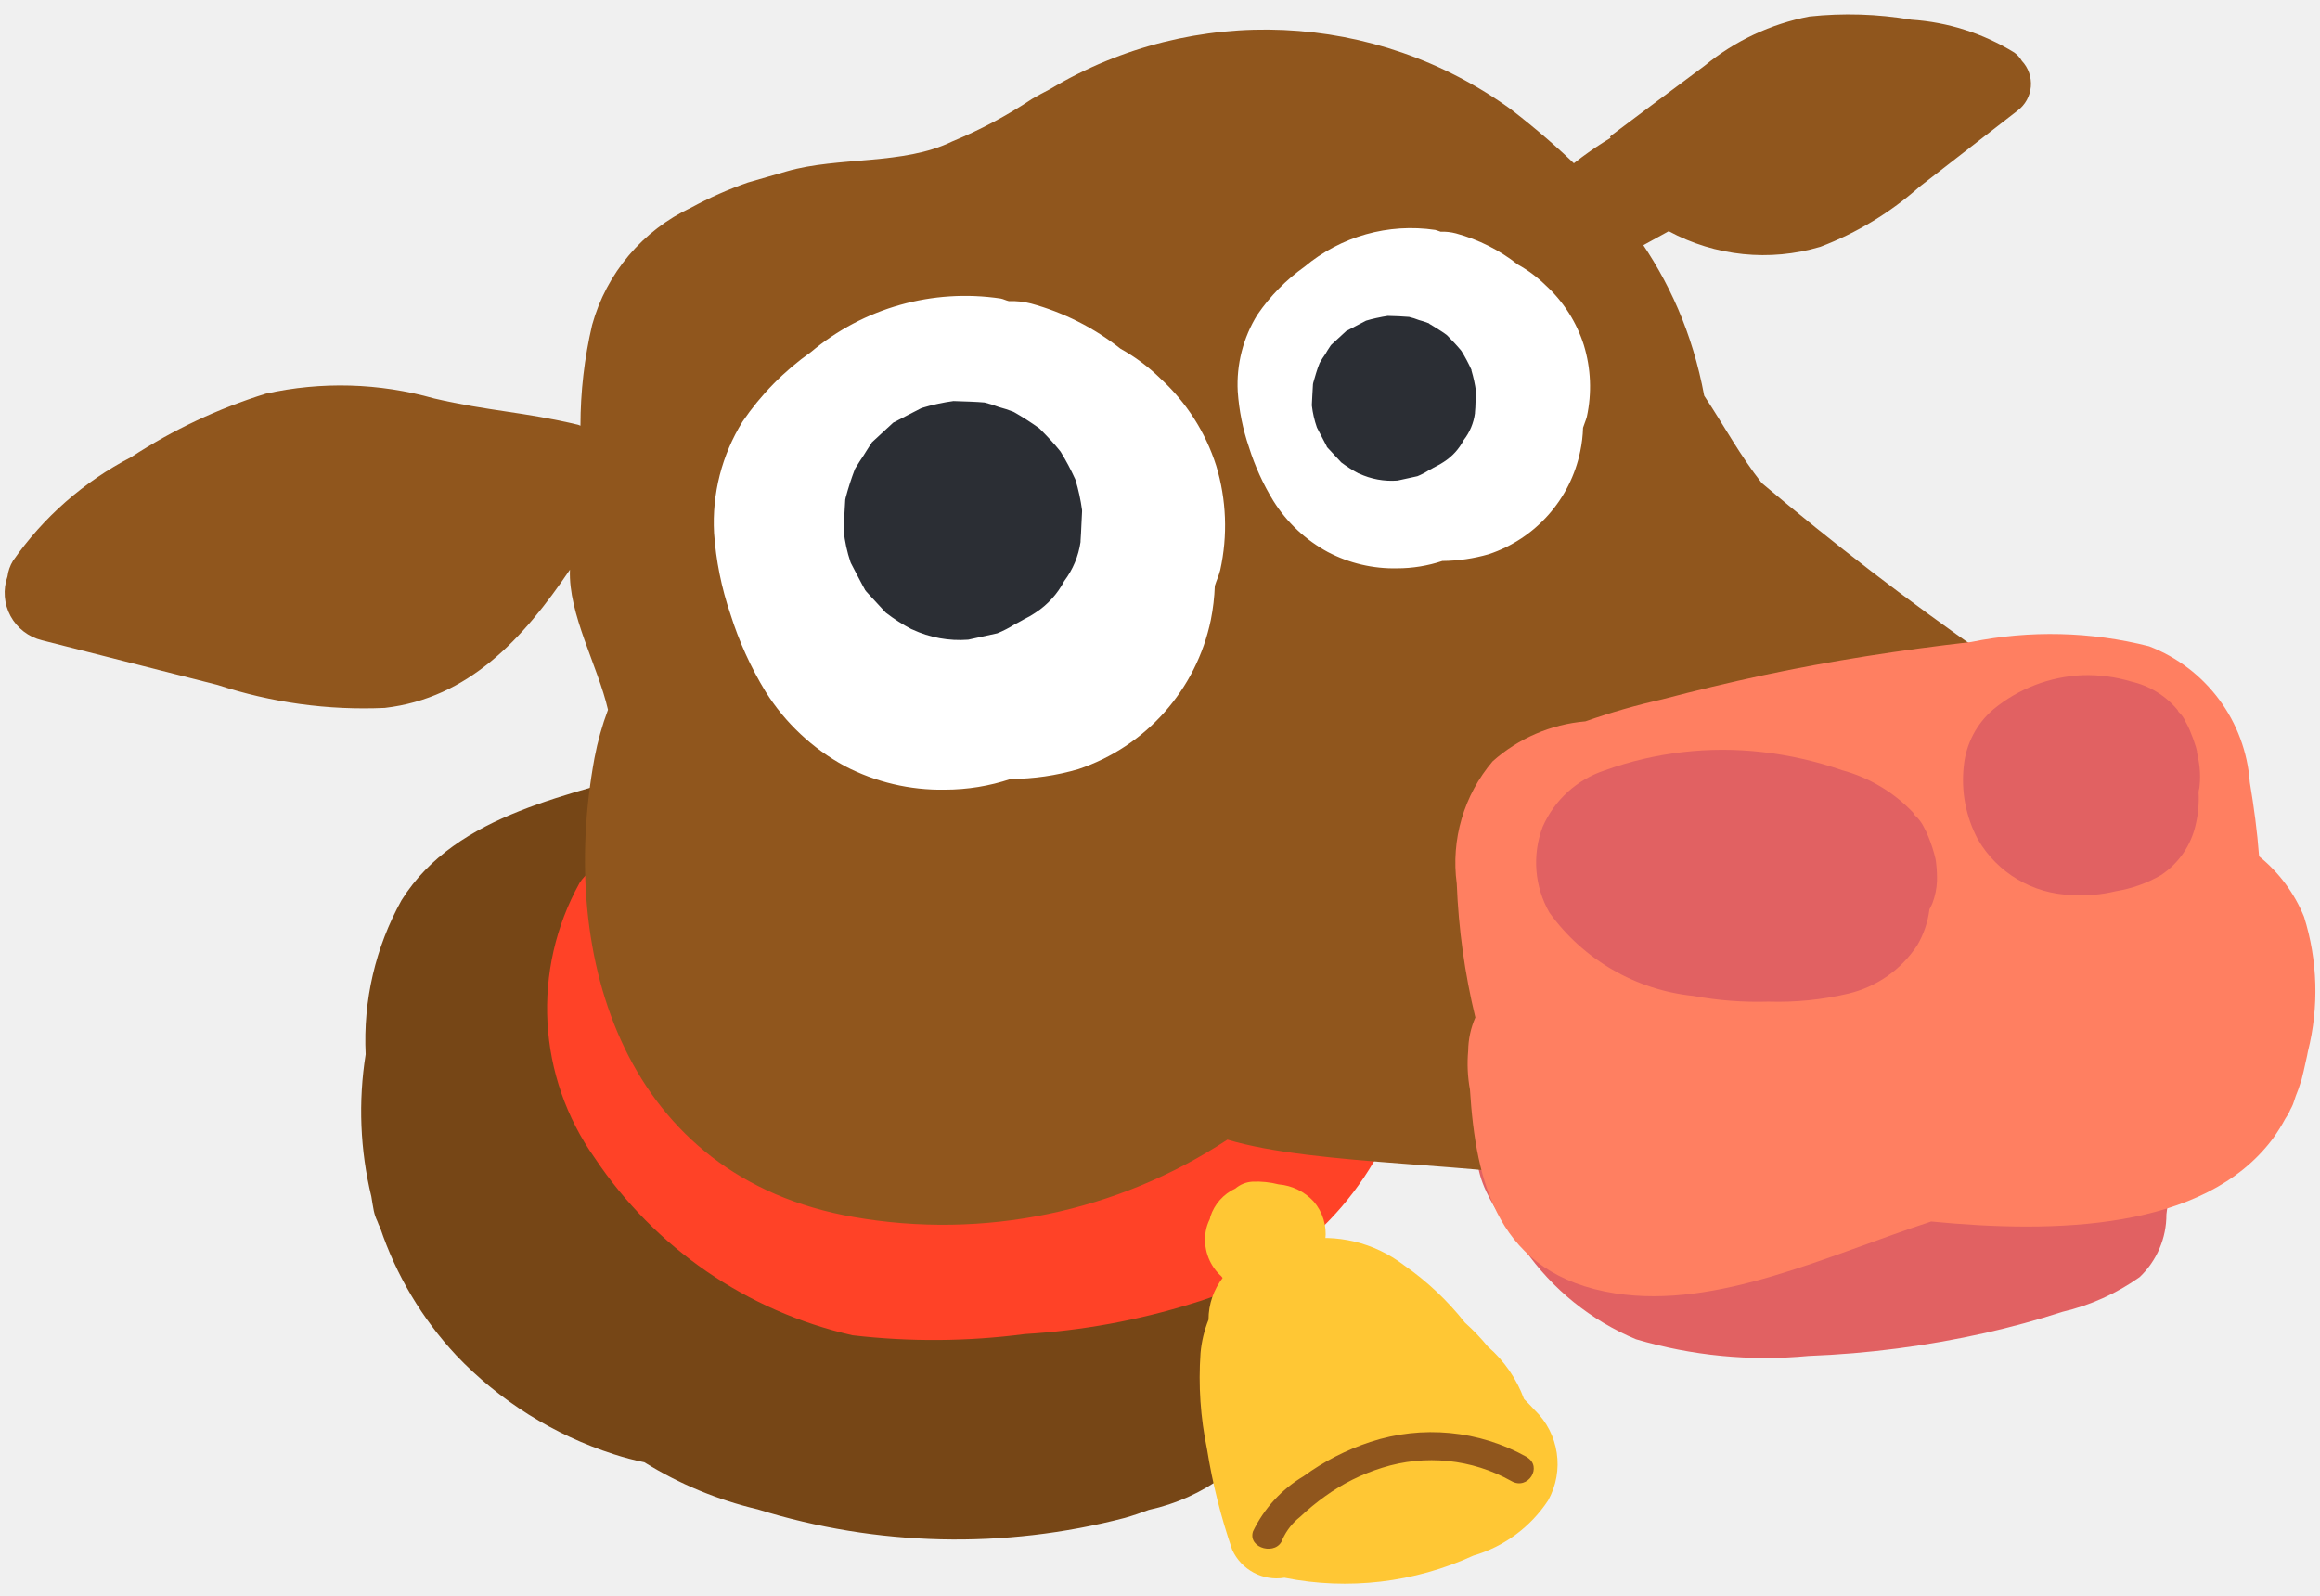
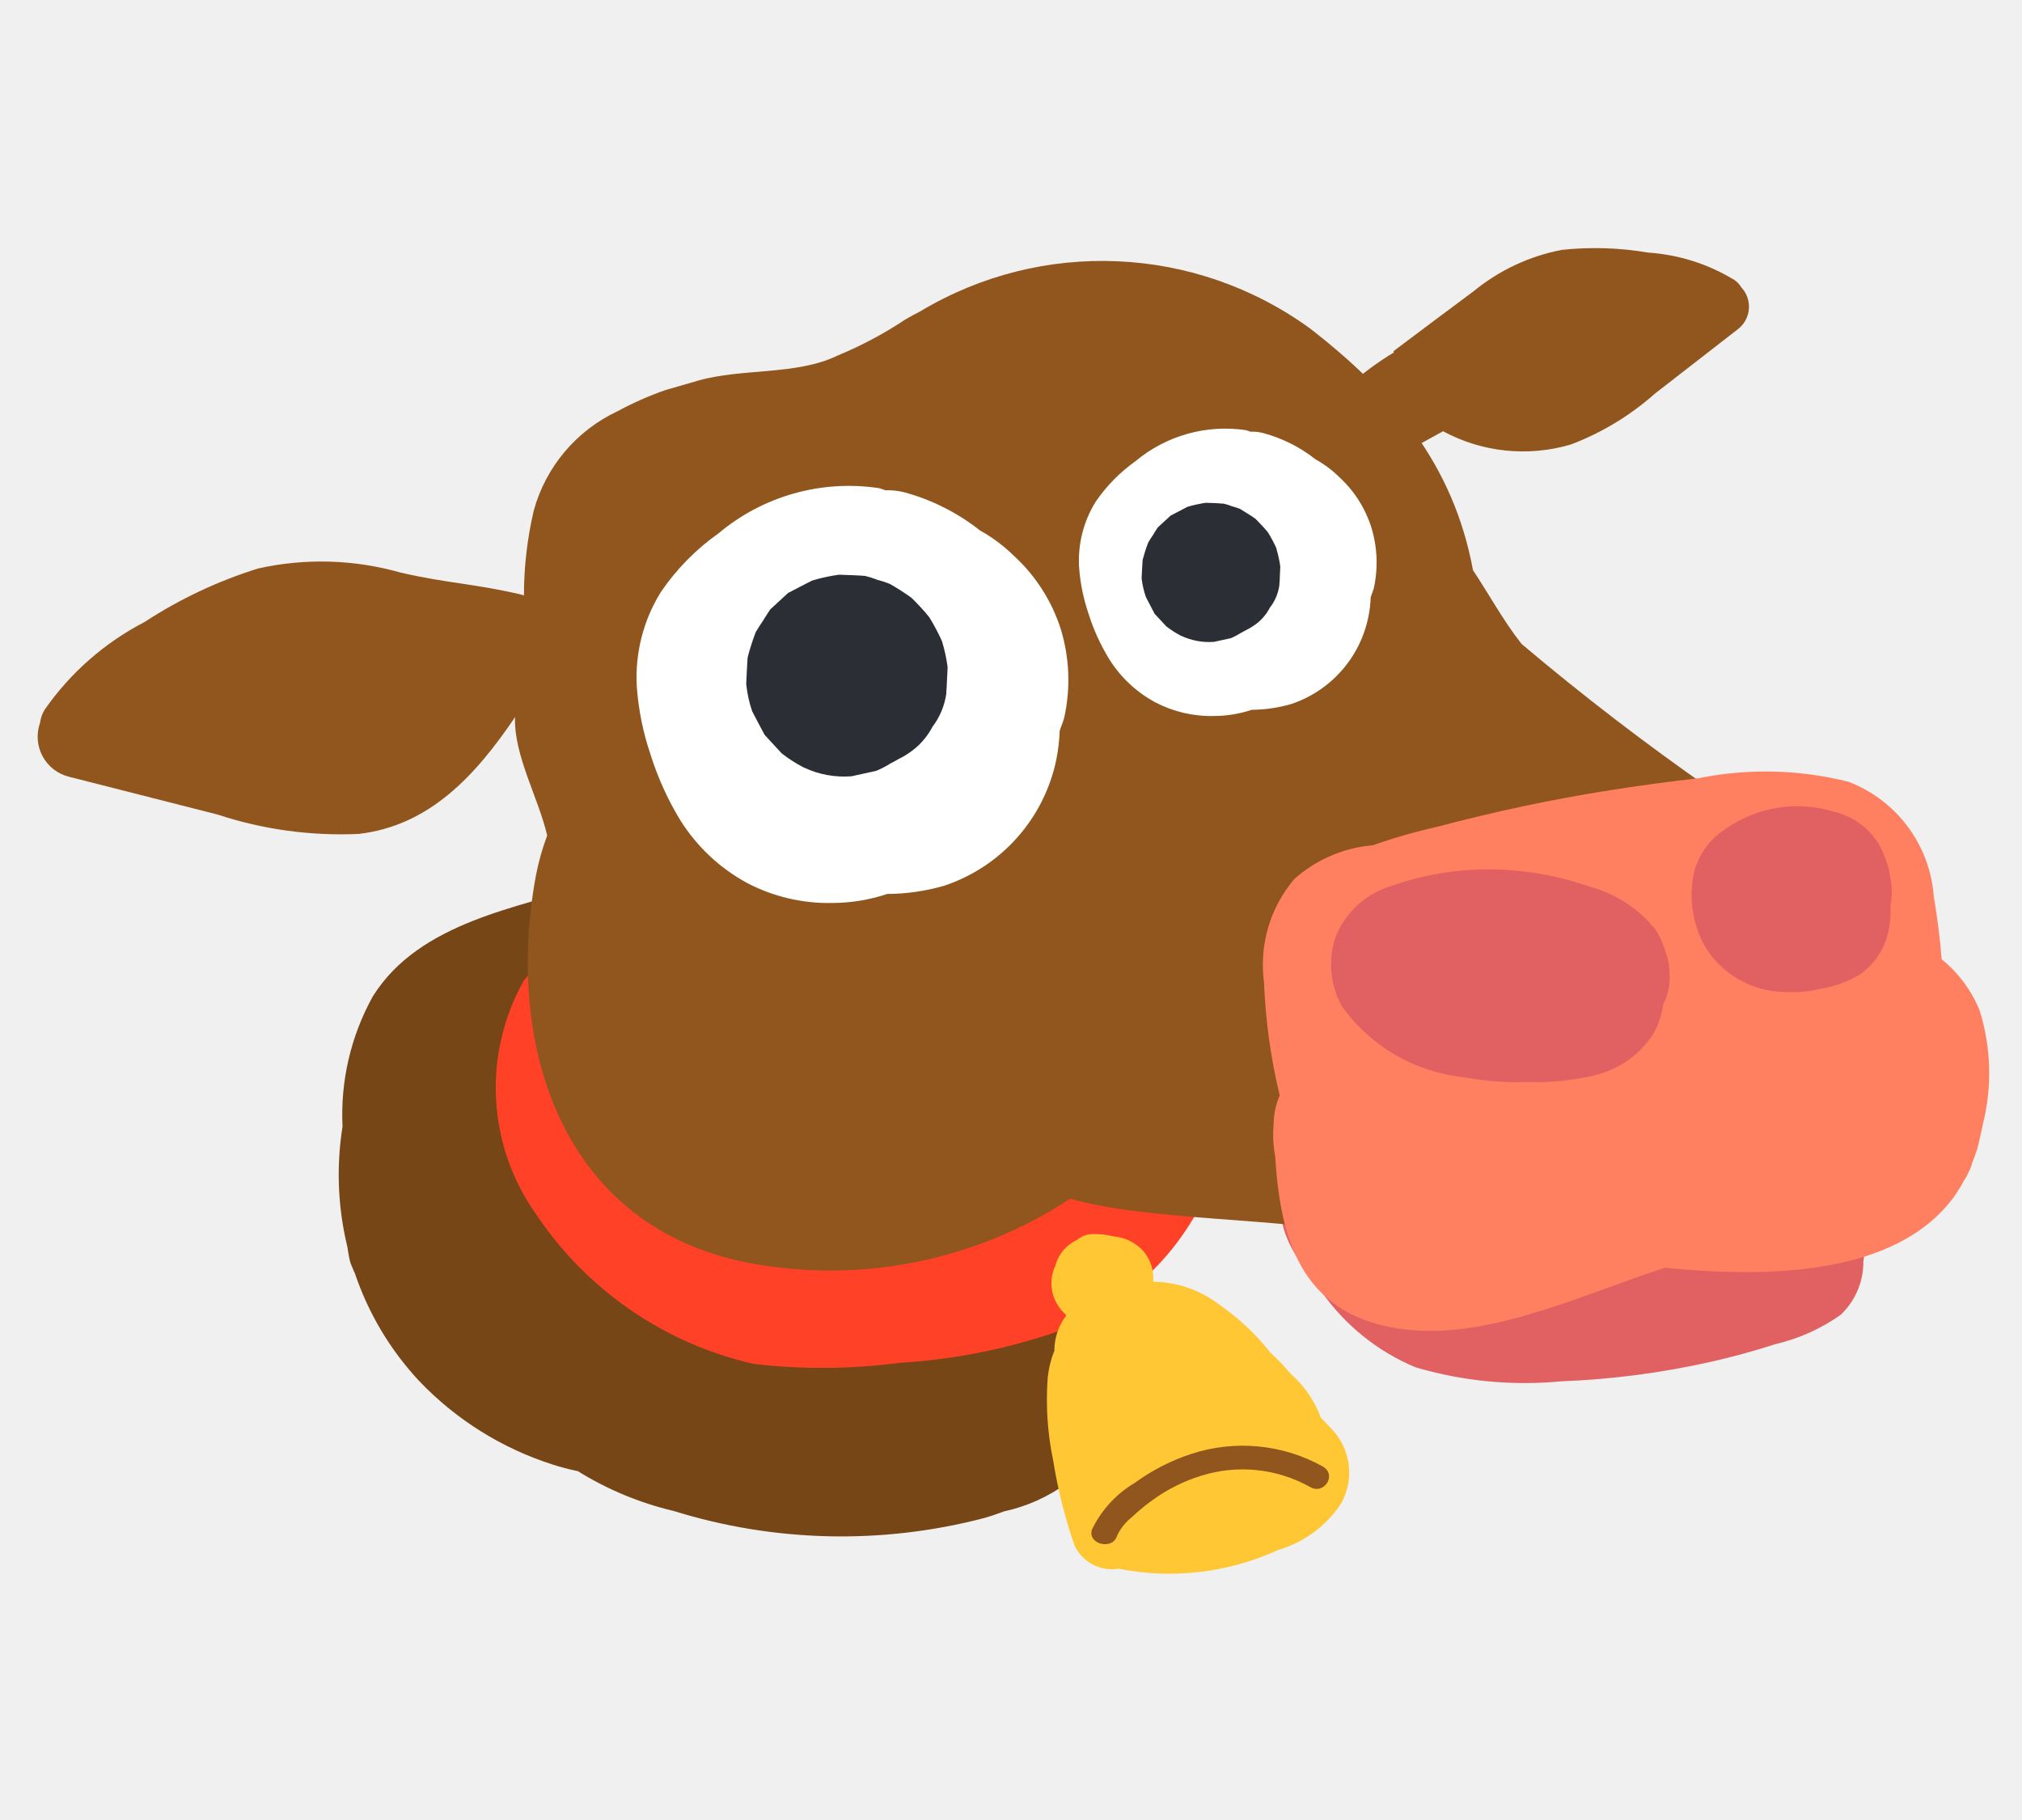
- <svg xmlns="http://www.w3.org/2000/svg" width="58.142" height="40" viewBox="0 0 58.142 40">
+ <svg xmlns="http://www.w3.org/2000/svg" width="60" height="54" viewBox="0 0 60 54">
  <defs>
    <clipPath id="clip-path">
+       <rect id="Retângulo_468" data-name="Retângulo 468" width="60" height="54" transform="translate(573 1318)" fill="none" stroke="#707070" stroke-width="1" opacity="0.4" />
+     </clipPath>
+     <clipPath id="clip-path-2">
      <path id="Caminho_3998" data-name="Caminho 3998" d="M306.626-111.121h58.142v-40H306.626Z" transform="translate(0 0)" fill="none" />
    </clipPath>
  </defs>
-   <g id="alfabeto_v_e002_fim" transform="translate(-306.626 151.121)" clip-path="url(#clip-path)">
-     <g id="Grupo_2799" data-name="Grupo 2799" transform="translate(343.644 -123.993)">
-       <path id="Caminho_3981" data-name="Caminho 3981" d="M8.83.714A1.211,1.211,0,0,0,7.72-.208,1.158,1.158,0,0,0,6.756-.68Q1.881-.461-3-.4a1.349,1.349,0,0,0-.439.08,1.175,1.175,0,0,0-.783-.3C-5.51-.667-7.57-.782-8.238.446c-.57,1.051.369,2.213,1.006,3.05a6.428,6.428,0,0,0,2.8,2.263,11.426,11.426,0,0,0,4.322.418A24.54,24.54,0,0,0,4.324,5.6q.981-.221,1.933-.529A5.491,5.491,0,0,0,8.191,4.2a2.155,2.155,0,0,0,.67-1.57A5.888,5.888,0,0,0,8.83.714" transform="translate(8.414 0.68)" fill="#e16162" />
-     </g>
-     <g id="Grupo_2800" data-name="Grupo 2800" transform="translate(315.673 -131.95)">
-       <path id="Caminho_3982" data-name="Caminho 3982" d="M11.549,5.893a.971.971,0,0,0-1-.279,3.467,3.467,0,0,0-1.15-.18,9.087,9.087,0,0,0-1.99.275,1,1,0,0,0-.383.057c-.176.059-.357.109-.535.168A12.384,12.384,0,0,0,5.015,6.2a7.077,7.077,0,0,0-1.767.008A1.242,1.242,0,0,0,2.5,5.8C1.648,5.68.795,5.578-.062,5.481A6.347,6.347,0,0,0-.517,3.6a1.37,1.37,0,0,0-.629-.713c-.029-.469-.035-.943-.016-1.416A1.025,1.025,0,0,0-1.607.511C-1.617.3-1.63.1-1.64-.106a1.19,1.19,0,0,0-.652-1.008c0-.109.006-.213.008-.322a1.049,1.049,0,0,0-.172-.627c.027-.242.051-.484.078-.728A.973.973,0,0,0-2.568-3.5c.871-.742.3-2.447-.9-2.062-2.2.705-5.136,1.129-6.519,3.337a7.235,7.235,0,0,0-.9,3.865,9.073,9.073,0,0,0,.143,3.566c.02.121.037.238.061.357a1.133,1.133,0,0,0,.092.266,1.075,1.075,0,0,0,.068.158,8.813,8.813,0,0,0,1.9,3.191,9.436,9.436,0,0,0,3.96,2.486,6.914,6.914,0,0,0,.76.2,9.522,9.522,0,0,0,2.843,1.181,16.752,16.752,0,0,0,9.2.213c.2-.057.4-.125.6-.2a4.95,4.95,0,0,0,3.242-2.367,4.345,4.345,0,0,0-.428-4.8" transform="translate(11.004 5.615)" fill="#764616" />
-     </g>
-     <g id="Grupo_2801" data-name="Grupo 2801" transform="translate(320.331 -129.494)">
-       <path id="Caminho_3983" data-name="Caminho 3983" d="M10.557,2.571c-.23-.7-1.1-1.168-1.67-.449-.557.7-1.15,1.359-1.769,2a1.051,1.051,0,0,0-1.289-.238,3.5,3.5,0,0,0-.779.5A9.051,9.051,0,0,1-.979,5.56a5.142,5.142,0,0,0-1.562-.32.912.912,0,0,0-.709.248,7.287,7.287,0,0,1-.844-.371,1.031,1.031,0,0,0-.549-.1,15.72,15.72,0,0,1-.664-1.554A11.467,11.467,0,0,0-7.185-.025.947.947,0,0,0-7.7-.345,3.851,3.851,0,0,1-7.429-.89a1.049,1.049,0,0,0-1.81-1.058,6.481,6.481,0,0,0,.381,6.895A10.579,10.579,0,0,0-2.4,9.39a17.516,17.516,0,0,0,4.32-.031A17.6,17.6,0,0,0,6.11,8.595a7.856,7.856,0,0,0,5.142-4.786.929.929,0,0,0-.695-1.238" transform="translate(10.059 2.45)" fill="#ff4227" />
-     </g>
-     <g id="Grupo_2802" data-name="Grupo 2802" transform="translate(306.753 -150.381)">
-       <path id="Caminho_3984" data-name="Caminho 3984" d="M26.9,9.014c-1.824-1.144-3.937-2.619-5.778-4.035q-1.393-1.07-2.73-2.2c-.537-.678-.959-1.461-1.443-2.189-.582-3.136-2.373-5.261-4.831-7.169A10.492,10.492,0,0,0,.549-7.091c-.15.076-.3.158-.445.242a11.529,11.529,0,0,1-2,1.066c-1.228.6-2.843.373-4.146.748q-.489.138-.974.281a9.679,9.679,0,0,0-1.422.629A4.6,4.6,0,0,0-10.92-1.185a11.083,11.083,0,0,0-.293,2.527.278.278,0,0,0-.057-.023C-12.653.99-13.5.98-14.883.658A8.6,8.6,0,0,0-19.1.539a13.511,13.511,0,0,0-3.373,1.59,8.206,8.206,0,0,0-2.962,2.6.985.985,0,0,0-.137.391,1.224,1.224,0,0,0,.865,1.6l4.4,1.119a11.711,11.711,0,0,0,4.191.576c2.1-.244,3.466-1.73,4.64-3.466-.047,1.113.7,2.412.953,3.513v0a7.3,7.3,0,0,0-.338,1.207c-.93,5.05.781,10.51,6.493,11.506A12.969,12.969,0,0,0,5,19.236c2.24.668,6.505.568,8.78,1.1,2.525.594,5.21,1.41,7.813.826a6,6,0,0,0,4.48-3.917,4.517,4.517,0,0,0,.609-1.07,5.294,5.294,0,0,0-.164-3.871A1.748,1.748,0,0,0,26.9,9.014" transform="translate(25.633 8.588)" fill="#90561d" />
-     </g>
-     <g id="Grupo_2803" data-name="Grupo 2803" transform="translate(345.065 -150.767)">
-       <path id="Caminho_3985" data-name="Caminho 3985" d="M6.263.6A.693.693,0,0,0,6.071.39,5.622,5.622,0,0,0,3.494-.431,9.305,9.305,0,0,0,.937-.511,5.875,5.875,0,0,0-1.685.72c-.785.58-1.562,1.168-2.343,1.752a.218.218,0,0,0-.031.031l.016.027a8.938,8.938,0,0,0-1.4,1.043v0c-.078.07-.156.135-.232.207a1.2,1.2,0,0,0-.287.859,1.248,1.248,0,0,0,.314.717,1.17,1.17,0,0,0,.59.365,1.279,1.279,0,0,0,1.135-.107c.443-.252.889-.5,1.336-.744a5,5,0,0,0,3.8.391A8.073,8.073,0,0,0,3.7,3.754L6.157,1.846A.839.839,0,0,0,6.263.6" transform="translate(5.968 0.571)" fill="#90561d" />
-     </g>
-     <g id="Grupo_2804" data-name="Grupo 2804" transform="translate(324.52 -143.736)">
-       <path id="Caminho_3986" data-name="Caminho 3986" d="M0,3.058A4.8,4.8,0,0,1,.714.268,6.859,6.859,0,0,1,2.428-1.476a6.013,6.013,0,0,1,4.757-1.34c.068.014.129.047.2.064a1.979,1.979,0,0,1,.56.061A6.288,6.288,0,0,1,10.185-1.56a4.689,4.689,0,0,1,1,.746,5.032,5.032,0,0,1,1.4,2.189,5.167,5.167,0,0,1,.1,2.615c-.033.135-.094.26-.135.394a5.349,5.349,0,0,1-.1.855,5.018,5.018,0,0,1-3.322,3.74,6.163,6.163,0,0,1-1.695.246,5.222,5.222,0,0,1-1.646.268A5.222,5.222,0,0,1,3.274,8.9a5.37,5.37,0,0,1-1.98-1.859A8.8,8.8,0,0,1,.409,5.089,8.014,8.014,0,0,1,0,3.058" transform="translate(0.001 2.914)" fill="#fff" />
-     </g>
-     <g id="Grupo_2805" data-name="Grupo 2805" transform="translate(326.999 -143.014)">
-       <path id="Caminho_3987" data-name="Caminho 3987" d="M.08,0H.054s0,0,0,0C-.1,0-.149,0,.08,0" transform="translate(0.077 0.001)" fill="#2b2e34" />
-     </g>
-     <g id="Grupo_2806" data-name="Grupo 2806" transform="translate(327.769 -141.069)">
-       <path id="Caminho_3988" data-name="Caminho 3988" d="M0,1.667c0-.008,0-.018,0-.027a.04.04,0,0,1,0-.016C0,1.558.034.964.038.9V.89A.26.26,0,0,1,.05.832a7.186,7.186,0,0,1,.225-.7A.169.169,0,0,1,.29.1c.059-.1.172-.273.2-.312s.127-.211.2-.309A.107.107,0,0,1,.7-.541s0,0,0-.006c.178-.164.355-.326.531-.49a0,0,0,0,1,0,0,.089.089,0,0,1,.014-.012.043.043,0,0,0,.012-.008s0,0,.006,0c.039-.02.627-.328.668-.346l.027-.012a4.476,4.476,0,0,1,.762-.164L2-1.426a4.94,4.94,0,0,1,.75-.162c.211.006.623.02.762.035a.026.026,0,0,0,.012,0,2.982,2.982,0,0,1,.365.115,3.278,3.278,0,0,1,.363.119l.023.012a7.285,7.285,0,0,1,.623.4.185.185,0,0,1,.02.018c.174.176.348.355.5.547a.1.1,0,0,1,.018.023A6.385,6.385,0,0,1,5.8.365a.125.125,0,0,1,.01.025,4.912,4.912,0,0,1,.164.754.1.1,0,0,1,0,.027v.012c-.006.123-.012.244-.018.365s-.01.246-.02.367c0,.01,0,.018,0,.029a2.129,2.129,0,0,1-.41.98,2.11,2.11,0,0,1-.721.793,2.146,2.146,0,0,1-.289.166c-.029.02-.061.033-.09.051-.045.023-.09.053-.137.072a2.689,2.689,0,0,1-.439.227l-.73.16a2.8,2.8,0,0,1-1.4-.256l-.025-.01a4.3,4.3,0,0,1-.625-.4.08.08,0,0,0-.02-.016l-.49-.531s0,0,0,0,0,0,0-.006l-.01-.01L.534,3.148s0,0,0-.006C.518,3.122.194,2.5.183,2.478A.121.121,0,0,1,.171,2.45,3.657,3.657,0,0,1,0,1.667" transform="translate(0.001 1.588)" fill="#2b2e34" />
-     </g>
-     <g id="Grupo_2807" data-name="Grupo 2807" transform="translate(337.644 -145.429)">
-       <path id="Caminho_3989" data-name="Caminho 3989" d="M0,2.108A3.316,3.316,0,0,1,.493.186a4.8,4.8,0,0,1,1.178-1.2,4.154,4.154,0,0,1,3.281-.924c.045.01.09.033.133.045a1.3,1.3,0,0,1,.387.043,4.323,4.323,0,0,1,1.547.779,3.223,3.223,0,0,1,.691.514A3.449,3.449,0,0,1,8.674.948a3.557,3.557,0,0,1,.074,1.8c-.025.092-.066.18-.094.271a3.3,3.3,0,0,1-.07.59A3.452,3.452,0,0,1,6.293,6.189a4.314,4.314,0,0,1-1.166.17,3.586,3.586,0,0,1-1.133.184,3.57,3.57,0,0,1-1.736-.408A3.667,3.667,0,0,1,.894,4.854,6.047,6.047,0,0,1,.282,3.508,5.459,5.459,0,0,1,0,2.108" transform="translate(0.001 2.009)" fill="#fff" />
-     </g>
-     <g id="Grupo_2808" data-name="Grupo 2808" transform="translate(341.01 -142.701)">
-       <path id="Caminho_3990" data-name="Caminho 3990" d="M.055,0H.035c-.1,0-.137,0,.02,0" transform="translate(0.053 0.001)" fill="#2b2e34" />
-     </g>
-     <g id="Grupo_2809" data-name="Grupo 2809" transform="translate(339.503 -143.198)">
-       <path id="Caminho_3991" data-name="Caminho 3991" d="M0,1.149V1.118C0,1.073.025.666.027.62V.612A.264.264,0,0,1,.035.573C.082.411.127.247.191.09A.083.083,0,0,1,.2.071,2.292,2.292,0,0,1,.336-.142C.359-.181.422-.29.471-.357L.484-.374s0,0,0,0C.611-.488.732-.6.855-.716h0S.863-.722.865-.724A.028.028,0,0,0,.873-.73l.006,0c.025-.014.432-.227.459-.24A.073.073,0,0,1,1.357-.98a3.3,3.3,0,0,1,.527-.113c-.168.037-.336.074-.5.109A3.7,3.7,0,0,1,1.9-1.1c.143,0,.43.016.525.025a.012.012,0,0,1,.008,0,1.769,1.769,0,0,1,.252.08,1.93,1.93,0,0,1,.25.082L2.947-.9c-.152-.09.3.174.428.275a.089.089,0,0,1,.014.012c.121.123.24.246.348.377.006.006.008.012.012.016A4.117,4.117,0,0,1,4,.252C4,.258,4,.262,4,.268a3.577,3.577,0,0,1,.113.521.057.057,0,0,1,0,.018V.815l-.012.252c0,.084-.006.168-.014.252a.073.073,0,0,1,0,.02,1.385,1.385,0,0,1-.283.674,1.429,1.429,0,0,1-.5.547,1.751,1.751,0,0,1-.2.115c-.02.012-.045.023-.066.035a.658.658,0,0,1-.092.049,1.845,1.845,0,0,1-.3.158c-.168.035-.336.072-.5.109a1.937,1.937,0,0,1-.965-.176l-.018-.006a3.182,3.182,0,0,1-.43-.275.054.054,0,0,1-.01-.012l-.34-.365v0l0,0L.373,2.178s0,0,0-.008,0,0,0,0-.234-.443-.24-.459a.08.08,0,0,1-.008-.018A2.532,2.532,0,0,1,0,1.149" transform="translate(0 1.095)" fill="#2b2e34" />
-     </g>
-     <g id="Grupo_2810" data-name="Grupo 2810" transform="translate(343.133 -135.229)">
-       <path id="Caminho_3992" data-name="Caminho 3992" d="M10.875,3.632A3.774,3.774,0,0,0,9.747,2.111C9.7,1.486,9.616.863,9.514.256a3.955,3.955,0,0,0-2.525-3.41,10.037,10.037,0,0,0-4.46-.107c-1.752.2-3.492.467-5.216.834q-1.264.271-2.513.6a17.5,17.5,0,0,0-1.937.555,4.007,4.007,0,0,0-2.324,1,3.924,3.924,0,0,0-.9,3.068A17.07,17.07,0,0,0-9.895,6.15a2.14,2.14,0,0,0-.18.838,3.582,3.582,0,0,0,.045.971c.146,2.324.693,4.642,3.638,5.105,2.558.4,5.323-.951,7.921-1.8,3.082.3,6.835.234,8.563-2.078a4.53,4.53,0,0,0,.312-.5c.025-.039.049-.076.074-.117s.035-.074.053-.111.045-.08.061-.123c.029-.076.049-.143.074-.219a3.441,3.441,0,0,0,.123-.344l.006,0c.045-.18.092-.369.131-.56.016-.07.033-.143.045-.215a6.2,6.2,0,0,0-.1-3.376" transform="translate(10.362 3.46)" fill="#ff7f61" />
-     </g>
-     <g id="Grupo_2811" data-name="Grupo 2811" transform="translate(345.121 -132.328)">
-       <path id="Caminho_3993" data-name="Caminho 3993" d="M5.135,1.46a.968.968,0,0,0-.02-.131A3.575,3.575,0,0,0,4.948.809,1.87,1.87,0,0,0,4.836.565.993.993,0,0,0,4.59.239C4.577.222,4.571.2,4.557.183A3.84,3.84,0,0,0,2.776-.88a9.308,9.308,0,0,0-2-.455,8.735,8.735,0,0,0-3.947.459A2.581,2.581,0,0,0-4.727.54a2.524,2.524,0,0,0,.17,2.15A5.089,5.089,0,0,0-.95,4.778a8.9,8.9,0,0,0,1.879.143,7.68,7.68,0,0,0,2-.2A2.852,2.852,0,0,0,4.661,3.508a2.344,2.344,0,0,0,.305-.9c.018-.037.041-.074.055-.109.008-.018.016-.035.023-.053a1.791,1.791,0,0,0,.111-.539,3.216,3.216,0,0,0-.02-.445" transform="translate(4.893 1.391)" fill="#e16162" />
-     </g>
-     <g id="Grupo_2812" data-name="Grupo 2812" transform="translate(355.816 -134.201)">
-       <path id="Caminho_3994" data-name="Caminho 3994" d="M3.006.982A1,1,0,0,0,2.979.869,4.16,4.16,0,0,0,2.821.437a1.946,1.946,0,0,0-.1-.2.746.746,0,0,0-.18-.254A.489.489,0,0,0,2.52-.059,2.117,2.117,0,0,0,1.356-.774,3.809,3.809,0,0,0,.14-.934,3.76,3.76,0,0,0-2.1-.075a2.135,2.135,0,0,0-.738,1.412,3.153,3.153,0,0,0,.353,1.847A2.8,2.8,0,0,0-.14,4.575,3.622,3.622,0,0,0,.97,4.481a3.326,3.326,0,0,0,1.137-.406,2.05,2.05,0,0,0,.865-1.26A2.851,2.851,0,0,0,3.045,2c0-.035.012-.07.018-.1a.186.186,0,0,0,.006-.047,2.224,2.224,0,0,0,0-.482c-.014-.129-.039-.258-.066-.383" transform="translate(2.864 0.936)" fill="#e16162" />
-     </g>
-     <g id="Grupo_2813" data-name="Grupo 2813" transform="translate(336.683 -120.108)">
-       <path id="Caminho_3995" data-name="Caminho 3995" d="M4.3,2.215c-.084-.094-.174-.184-.264-.275A3.194,3.194,0,0,0,3.128.625a5.424,5.424,0,0,0-.574-.6A7.115,7.115,0,0,0,1.025-1.415a3.311,3.311,0,0,0-2.6-.629,2.7,2.7,0,0,0-.711.273,2.613,2.613,0,0,0-.3.059A1.717,1.717,0,0,0-3.871-.048a2.958,2.958,0,0,0-.2.834A8.781,8.781,0,0,0-3.908,3.2,14.854,14.854,0,0,0-3.277,5.72a1.222,1.222,0,0,0,1.31.7,7.732,7.732,0,0,0,4.734-.555A3.374,3.374,0,0,0,4.64,4.482,1.877,1.877,0,0,0,4.3,2.215" transform="translate(4.101 2.111)" fill="#ffc734" />
-     </g>
-     <g id="Grupo_2814" data-name="Grupo 2814" transform="translate(338.011 -115.222)">
-       <path id="Caminho_3996" data-name="Caminho 3996" d="M3.521.316A4.9,4.9,0,0,0-.4-.059,6.048,6.048,0,0,0-2.072.8,3.246,3.246,0,0,0-3.339,2.185c-.135.432.609.619.744.187a1.513,1.513,0,0,1,.441-.557A5.868,5.868,0,0,1-1.529,1.3,4.927,4.927,0,0,1-.1.587,4.1,4.1,0,0,1,3.134.919c.416.246.8-.359.387-.6" transform="translate(3.355 0.301)" fill="#90561d" />
-     </g>
-     <g id="Grupo_2815" data-name="Grupo 2815" transform="translate(336.825 -121.507)">
-       <path id="Caminho_3997" data-name="Caminho 3997" d="M1.394.255A1.342,1.342,0,0,0,.519-.172a2.254,2.254,0,0,0-.66-.068.724.724,0,0,0-.424.17,1.176,1.176,0,0,0-.629.707C-1.2.656-1.2.679-1.209.7a1.082,1.082,0,0,0-.1.3A1.238,1.238,0,0,0-.953,2.1c.006.006.014.01.02.016A.982.982,0,0,0-.6,2.4a1.509,1.509,0,0,0,1.629-.2c.037-.029.072-.055.1-.086.014-.014.031-.027.045-.039A1.238,1.238,0,0,0,1.394.255" transform="translate(1.328 0.243)" fill="#ffc734" />
+   <g id="alfabeto_v_e002_fim" transform="translate(-573 -1318)" clip-path="url(#clip-path)">
+     <g id="alfabeto_v_e002_fim-2" data-name="alfabeto_v_e002_fim" transform="translate(267.374 1476.121)" clip-path="url(#clip-path-2)">
+       <g id="Grupo_2799" data-name="Grupo 2799" transform="translate(343.644 -123.993)">
+         <path id="Caminho_3981" data-name="Caminho 3981" d="M8.83.714A1.211,1.211,0,0,0,7.72-.208,1.158,1.158,0,0,0,6.756-.68Q1.881-.461-3-.4a1.349,1.349,0,0,0-.439.08,1.175,1.175,0,0,0-.783-.3C-5.51-.667-7.57-.782-8.238.446c-.57,1.051.369,2.213,1.006,3.05a6.428,6.428,0,0,0,2.8,2.263,11.426,11.426,0,0,0,4.322.418A24.54,24.54,0,0,0,4.324,5.6q.981-.221,1.933-.529A5.491,5.491,0,0,0,8.191,4.2a2.155,2.155,0,0,0,.67-1.57A5.888,5.888,0,0,0,8.83.714" transform="translate(8.414 0.68)" fill="#e16162" />
+       </g>
+       <g id="Grupo_2800" data-name="Grupo 2800" transform="translate(315.673 -131.95)">
+         <path id="Caminho_3982" data-name="Caminho 3982" d="M11.549,5.893a.971.971,0,0,0-1-.279,3.467,3.467,0,0,0-1.15-.18,9.087,9.087,0,0,0-1.99.275,1,1,0,0,0-.383.057c-.176.059-.357.109-.535.168A12.384,12.384,0,0,0,5.015,6.2a7.077,7.077,0,0,0-1.767.008A1.242,1.242,0,0,0,2.5,5.8C1.648,5.68.795,5.578-.062,5.481A6.347,6.347,0,0,0-.517,3.6a1.37,1.37,0,0,0-.629-.713c-.029-.469-.035-.943-.016-1.416A1.025,1.025,0,0,0-1.607.511C-1.617.3-1.63.1-1.64-.106a1.19,1.19,0,0,0-.652-1.008c0-.109.006-.213.008-.322a1.049,1.049,0,0,0-.172-.627c.027-.242.051-.484.078-.728A.973.973,0,0,0-2.568-3.5c.871-.742.3-2.447-.9-2.062-2.2.705-5.136,1.129-6.519,3.337a7.235,7.235,0,0,0-.9,3.865,9.073,9.073,0,0,0,.143,3.566c.02.121.037.238.061.357a1.133,1.133,0,0,0,.092.266,1.075,1.075,0,0,0,.068.158,8.813,8.813,0,0,0,1.9,3.191,9.436,9.436,0,0,0,3.96,2.486,6.914,6.914,0,0,0,.76.2,9.522,9.522,0,0,0,2.843,1.181,16.752,16.752,0,0,0,9.2.213c.2-.057.4-.125.6-.2a4.95,4.95,0,0,0,3.242-2.367,4.345,4.345,0,0,0-.428-4.8" transform="translate(11.004 5.615)" fill="#764616" />
+       </g>
+       <g id="Grupo_2801" data-name="Grupo 2801" transform="translate(320.331 -129.494)">
+         <path id="Caminho_3983" data-name="Caminho 3983" d="M10.557,2.571c-.23-.7-1.1-1.168-1.67-.449-.557.7-1.15,1.359-1.769,2a1.051,1.051,0,0,0-1.289-.238,3.5,3.5,0,0,0-.779.5A9.051,9.051,0,0,1-.979,5.56a5.142,5.142,0,0,0-1.562-.32.912.912,0,0,0-.709.248,7.287,7.287,0,0,1-.844-.371,1.031,1.031,0,0,0-.549-.1,15.72,15.72,0,0,1-.664-1.554A11.467,11.467,0,0,0-7.185-.025.947.947,0,0,0-7.7-.345,3.851,3.851,0,0,1-7.429-.89a1.049,1.049,0,0,0-1.81-1.058,6.481,6.481,0,0,0,.381,6.895A10.579,10.579,0,0,0-2.4,9.39a17.516,17.516,0,0,0,4.32-.031A17.6,17.6,0,0,0,6.11,8.595a7.856,7.856,0,0,0,5.142-4.786.929.929,0,0,0-.695-1.238" transform="translate(10.059 2.45)" fill="#ff4227" />
+       </g>
+       <g id="Grupo_2802" data-name="Grupo 2802" transform="translate(306.753 -150.381)">
+         <path id="Caminho_3984" data-name="Caminho 3984" d="M26.9,9.014c-1.824-1.144-3.937-2.619-5.778-4.035q-1.393-1.07-2.73-2.2c-.537-.678-.959-1.461-1.443-2.189-.582-3.136-2.373-5.261-4.831-7.169A10.492,10.492,0,0,0,.549-7.091c-.15.076-.3.158-.445.242a11.529,11.529,0,0,1-2,1.066c-1.228.6-2.843.373-4.146.748q-.489.138-.974.281a9.679,9.679,0,0,0-1.422.629A4.6,4.6,0,0,0-10.92-1.185a11.083,11.083,0,0,0-.293,2.527.278.278,0,0,0-.057-.023C-12.653.99-13.5.98-14.883.658A8.6,8.6,0,0,0-19.1.539a13.511,13.511,0,0,0-3.373,1.59,8.206,8.206,0,0,0-2.962,2.6.985.985,0,0,0-.137.391,1.224,1.224,0,0,0,.865,1.6l4.4,1.119a11.711,11.711,0,0,0,4.191.576c2.1-.244,3.466-1.73,4.64-3.466-.047,1.113.7,2.412.953,3.513v0a7.3,7.3,0,0,0-.338,1.207c-.93,5.05.781,10.51,6.493,11.506A12.969,12.969,0,0,0,5,19.236c2.24.668,6.505.568,8.78,1.1,2.525.594,5.21,1.41,7.813.826a6,6,0,0,0,4.48-3.917,4.517,4.517,0,0,0,.609-1.07,5.294,5.294,0,0,0-.164-3.871A1.748,1.748,0,0,0,26.9,9.014" transform="translate(25.633 8.588)" fill="#90561d" />
+       </g>
+       <g id="Grupo_2803" data-name="Grupo 2803" transform="translate(345.065 -150.767)">
+         <path id="Caminho_3985" data-name="Caminho 3985" d="M6.263.6A.693.693,0,0,0,6.071.39,5.622,5.622,0,0,0,3.494-.431,9.305,9.305,0,0,0,.937-.511,5.875,5.875,0,0,0-1.685.72c-.785.58-1.562,1.168-2.343,1.752a.218.218,0,0,0-.031.031l.016.027a8.938,8.938,0,0,0-1.4,1.043v0c-.078.07-.156.135-.232.207a1.2,1.2,0,0,0-.287.859,1.248,1.248,0,0,0,.314.717,1.17,1.17,0,0,0,.59.365,1.279,1.279,0,0,0,1.135-.107c.443-.252.889-.5,1.336-.744a5,5,0,0,0,3.8.391A8.073,8.073,0,0,0,3.7,3.754L6.157,1.846A.839.839,0,0,0,6.263.6" transform="translate(5.968 0.571)" fill="#90561d" />
+       </g>
+       <g id="Grupo_2804" data-name="Grupo 2804" transform="translate(324.52 -143.736)">
+         <path id="Caminho_3986" data-name="Caminho 3986" d="M0,3.058A4.8,4.8,0,0,1,.714.268,6.859,6.859,0,0,1,2.428-1.476a6.013,6.013,0,0,1,4.757-1.34c.068.014.129.047.2.064a1.979,1.979,0,0,1,.56.061A6.288,6.288,0,0,1,10.185-1.56a4.689,4.689,0,0,1,1,.746,5.032,5.032,0,0,1,1.4,2.189,5.167,5.167,0,0,1,.1,2.615c-.033.135-.094.26-.135.394a5.349,5.349,0,0,1-.1.855,5.018,5.018,0,0,1-3.322,3.74,6.163,6.163,0,0,1-1.695.246,5.222,5.222,0,0,1-1.646.268A5.222,5.222,0,0,1,3.274,8.9a5.37,5.37,0,0,1-1.98-1.859A8.8,8.8,0,0,1,.409,5.089,8.014,8.014,0,0,1,0,3.058" transform="translate(0.001 2.914)" fill="#fff" />
+       </g>
+       <g id="Grupo_2805" data-name="Grupo 2805" transform="translate(326.999 -143.014)">
+         <path id="Caminho_3987" data-name="Caminho 3987" d="M.08,0H.054s0,0,0,0C-.1,0-.149,0,.08,0" transform="translate(0.077 0.001)" fill="#2b2e34" />
+       </g>
+       <g id="Grupo_2806" data-name="Grupo 2806" transform="translate(327.769 -141.069)">
+         <path id="Caminho_3988" data-name="Caminho 3988" d="M0,1.667c0-.008,0-.018,0-.027a.04.04,0,0,1,0-.016C0,1.558.034.964.038.9V.89A.26.26,0,0,1,.05.832a7.186,7.186,0,0,1,.225-.7A.169.169,0,0,1,.29.1c.059-.1.172-.273.2-.312s.127-.211.2-.309A.107.107,0,0,1,.7-.541s0,0,0-.006c.178-.164.355-.326.531-.49a0,0,0,0,1,0,0,.089.089,0,0,1,.014-.012.043.043,0,0,0,.012-.008s0,0,.006,0c.039-.02.627-.328.668-.346l.027-.012a4.476,4.476,0,0,1,.762-.164L2-1.426a4.94,4.94,0,0,1,.75-.162c.211.006.623.02.762.035a.026.026,0,0,0,.012,0,2.982,2.982,0,0,1,.365.115,3.278,3.278,0,0,1,.363.119l.023.012a7.285,7.285,0,0,1,.623.4.185.185,0,0,1,.02.018c.174.176.348.355.5.547a.1.1,0,0,1,.018.023A6.385,6.385,0,0,1,5.8.365a.125.125,0,0,1,.01.025,4.912,4.912,0,0,1,.164.754.1.1,0,0,1,0,.027v.012c-.006.123-.012.244-.018.365s-.01.246-.02.367c0,.01,0,.018,0,.029a2.129,2.129,0,0,1-.41.98,2.11,2.11,0,0,1-.721.793,2.146,2.146,0,0,1-.289.166c-.029.02-.061.033-.09.051-.045.023-.09.053-.137.072a2.689,2.689,0,0,1-.439.227l-.73.16a2.8,2.8,0,0,1-1.4-.256l-.025-.01a4.3,4.3,0,0,1-.625-.4.08.08,0,0,0-.02-.016l-.49-.531s0,0,0,0,0,0,0-.006l-.01-.01L.534,3.148s0,0,0-.006C.518,3.122.194,2.5.183,2.478A.121.121,0,0,1,.171,2.45,3.657,3.657,0,0,1,0,1.667" transform="translate(0.001 1.588)" fill="#2b2e34" />
+       </g>
+       <g id="Grupo_2807" data-name="Grupo 2807" transform="translate(337.644 -145.429)">
+         <path id="Caminho_3989" data-name="Caminho 3989" d="M0,2.108A3.316,3.316,0,0,1,.493.186a4.8,4.8,0,0,1,1.178-1.2,4.154,4.154,0,0,1,3.281-.924c.045.01.09.033.133.045a1.3,1.3,0,0,1,.387.043,4.323,4.323,0,0,1,1.547.779,3.223,3.223,0,0,1,.691.514A3.449,3.449,0,0,1,8.674.948a3.557,3.557,0,0,1,.074,1.8c-.025.092-.066.18-.094.271a3.3,3.3,0,0,1-.07.59A3.452,3.452,0,0,1,6.293,6.189a4.314,4.314,0,0,1-1.166.17,3.586,3.586,0,0,1-1.133.184,3.57,3.57,0,0,1-1.736-.408A3.667,3.667,0,0,1,.894,4.854,6.047,6.047,0,0,1,.282,3.508,5.459,5.459,0,0,1,0,2.108" transform="translate(0.001 2.009)" fill="#fff" />
+       </g>
+       <g id="Grupo_2808" data-name="Grupo 2808" transform="translate(341.01 -142.701)">
+         <path id="Caminho_3990" data-name="Caminho 3990" d="M.055,0H.035c-.1,0-.137,0,.02,0" transform="translate(0.053 0.001)" fill="#2b2e34" />
+       </g>
+       <g id="Grupo_2809" data-name="Grupo 2809" transform="translate(339.503 -143.198)">
+         <path id="Caminho_3991" data-name="Caminho 3991" d="M0,1.149V1.118C0,1.073.025.666.027.62V.612A.264.264,0,0,1,.035.573C.082.411.127.247.191.09A.083.083,0,0,1,.2.071,2.292,2.292,0,0,1,.336-.142C.359-.181.422-.29.471-.357L.484-.374s0,0,0,0C.611-.488.732-.6.855-.716h0S.863-.722.865-.724A.028.028,0,0,0,.873-.73l.006,0c.025-.014.432-.227.459-.24A.073.073,0,0,1,1.357-.98a3.3,3.3,0,0,1,.527-.113c-.168.037-.336.074-.5.109A3.7,3.7,0,0,1,1.9-1.1c.143,0,.43.016.525.025a.012.012,0,0,1,.008,0,1.769,1.769,0,0,1,.252.08,1.93,1.93,0,0,1,.25.082L2.947-.9c-.152-.09.3.174.428.275a.089.089,0,0,1,.014.012c.121.123.24.246.348.377.006.006.008.012.012.016A4.117,4.117,0,0,1,4,.252C4,.258,4,.262,4,.268a3.577,3.577,0,0,1,.113.521.057.057,0,0,1,0,.018V.815l-.012.252c0,.084-.006.168-.014.252a.073.073,0,0,1,0,.02,1.385,1.385,0,0,1-.283.674,1.429,1.429,0,0,1-.5.547,1.751,1.751,0,0,1-.2.115c-.02.012-.045.023-.066.035a.658.658,0,0,1-.092.049,1.845,1.845,0,0,1-.3.158c-.168.035-.336.072-.5.109a1.937,1.937,0,0,1-.965-.176l-.018-.006a3.182,3.182,0,0,1-.43-.275.054.054,0,0,1-.01-.012l-.34-.365v0l0,0L.373,2.178s0,0,0-.008,0,0,0,0-.234-.443-.24-.459a.08.08,0,0,1-.008-.018A2.532,2.532,0,0,1,0,1.149" transform="translate(0 1.095)" fill="#2b2e34" />
+       </g>
+       <g id="Grupo_2810" data-name="Grupo 2810" transform="translate(343.133 -135.229)">
+         <path id="Caminho_3992" data-name="Caminho 3992" d="M10.875,3.632A3.774,3.774,0,0,0,9.747,2.111C9.7,1.486,9.616.863,9.514.256a3.955,3.955,0,0,0-2.525-3.41,10.037,10.037,0,0,0-4.46-.107c-1.752.2-3.492.467-5.216.834q-1.264.271-2.513.6a17.5,17.5,0,0,0-1.937.555,4.007,4.007,0,0,0-2.324,1,3.924,3.924,0,0,0-.9,3.068A17.07,17.07,0,0,0-9.895,6.15a2.14,2.14,0,0,0-.18.838,3.582,3.582,0,0,0,.045.971c.146,2.324.693,4.642,3.638,5.105,2.558.4,5.323-.951,7.921-1.8,3.082.3,6.835.234,8.563-2.078a4.53,4.53,0,0,0,.312-.5c.025-.039.049-.076.074-.117s.035-.074.053-.111.045-.08.061-.123c.029-.076.049-.143.074-.219a3.441,3.441,0,0,0,.123-.344l.006,0c.045-.18.092-.369.131-.56.016-.07.033-.143.045-.215a6.2,6.2,0,0,0-.1-3.376" transform="translate(10.362 3.46)" fill="#ff7f61" />
+       </g>
+       <g id="Grupo_2811" data-name="Grupo 2811" transform="translate(345.121 -132.328)">
+         <path id="Caminho_3993" data-name="Caminho 3993" d="M5.135,1.46a.968.968,0,0,0-.02-.131A3.575,3.575,0,0,0,4.948.809,1.87,1.87,0,0,0,4.836.565.993.993,0,0,0,4.59.239C4.577.222,4.571.2,4.557.183A3.84,3.84,0,0,0,2.776-.88a9.308,9.308,0,0,0-2-.455,8.735,8.735,0,0,0-3.947.459A2.581,2.581,0,0,0-4.727.54a2.524,2.524,0,0,0,.17,2.15A5.089,5.089,0,0,0-.95,4.778a8.9,8.9,0,0,0,1.879.143,7.68,7.68,0,0,0,2-.2A2.852,2.852,0,0,0,4.661,3.508a2.344,2.344,0,0,0,.305-.9c.018-.037.041-.074.055-.109.008-.018.016-.035.023-.053a1.791,1.791,0,0,0,.111-.539,3.216,3.216,0,0,0-.02-.445" transform="translate(4.893 1.391)" fill="#e16162" />
+       </g>
+       <g id="Grupo_2812" data-name="Grupo 2812" transform="translate(355.816 -134.201)">
+         <path id="Caminho_3994" data-name="Caminho 3994" d="M3.006.982A1,1,0,0,0,2.979.869,4.16,4.16,0,0,0,2.821.437a1.946,1.946,0,0,0-.1-.2.746.746,0,0,0-.18-.254A.489.489,0,0,0,2.52-.059,2.117,2.117,0,0,0,1.356-.774,3.809,3.809,0,0,0,.14-.934,3.76,3.76,0,0,0-2.1-.075a2.135,2.135,0,0,0-.738,1.412,3.153,3.153,0,0,0,.353,1.847A2.8,2.8,0,0,0-.14,4.575,3.622,3.622,0,0,0,.97,4.481a3.326,3.326,0,0,0,1.137-.406,2.05,2.05,0,0,0,.865-1.26A2.851,2.851,0,0,0,3.045,2c0-.035.012-.07.018-.1a.186.186,0,0,0,.006-.047,2.224,2.224,0,0,0,0-.482c-.014-.129-.039-.258-.066-.383" transform="translate(2.864 0.936)" fill="#e16162" />
+       </g>
+       <g id="Grupo_2813" data-name="Grupo 2813" transform="translate(336.683 -120.108)">
+         <path id="Caminho_3995" data-name="Caminho 3995" d="M4.3,2.215c-.084-.094-.174-.184-.264-.275A3.194,3.194,0,0,0,3.128.625a5.424,5.424,0,0,0-.574-.6A7.115,7.115,0,0,0,1.025-1.415a3.311,3.311,0,0,0-2.6-.629,2.7,2.7,0,0,0-.711.273,2.613,2.613,0,0,0-.3.059A1.717,1.717,0,0,0-3.871-.048a2.958,2.958,0,0,0-.2.834A8.781,8.781,0,0,0-3.908,3.2,14.854,14.854,0,0,0-3.277,5.72a1.222,1.222,0,0,0,1.31.7,7.732,7.732,0,0,0,4.734-.555A3.374,3.374,0,0,0,4.64,4.482,1.877,1.877,0,0,0,4.3,2.215" transform="translate(4.101 2.111)" fill="#ffc734" />
+       </g>
+       <g id="Grupo_2814" data-name="Grupo 2814" transform="translate(338.011 -115.222)">
+         <path id="Caminho_3996" data-name="Caminho 3996" d="M3.521.316A4.9,4.9,0,0,0-.4-.059,6.048,6.048,0,0,0-2.072.8,3.246,3.246,0,0,0-3.339,2.185c-.135.432.609.619.744.187a1.513,1.513,0,0,1,.441-.557A5.868,5.868,0,0,1-1.529,1.3,4.927,4.927,0,0,1-.1.587,4.1,4.1,0,0,1,3.134.919c.416.246.8-.359.387-.6" transform="translate(3.355 0.301)" fill="#90561d" />
+       </g>
+       <g id="Grupo_2815" data-name="Grupo 2815" transform="translate(336.825 -121.507)">
+         <path id="Caminho_3997" data-name="Caminho 3997" d="M1.394.255A1.342,1.342,0,0,0,.519-.172a2.254,2.254,0,0,0-.66-.068.724.724,0,0,0-.424.17,1.176,1.176,0,0,0-.629.707C-1.2.656-1.2.679-1.209.7a1.082,1.082,0,0,0-.1.3A1.238,1.238,0,0,0-.953,2.1c.006.006.014.01.02.016A.982.982,0,0,0-.6,2.4a1.509,1.509,0,0,0,1.629-.2c.037-.029.072-.055.1-.086.014-.014.031-.027.045-.039A1.238,1.238,0,0,0,1.394.255" transform="translate(1.328 0.243)" fill="#ffc734" />
+       </g>
    </g>
  </g>
</svg>
